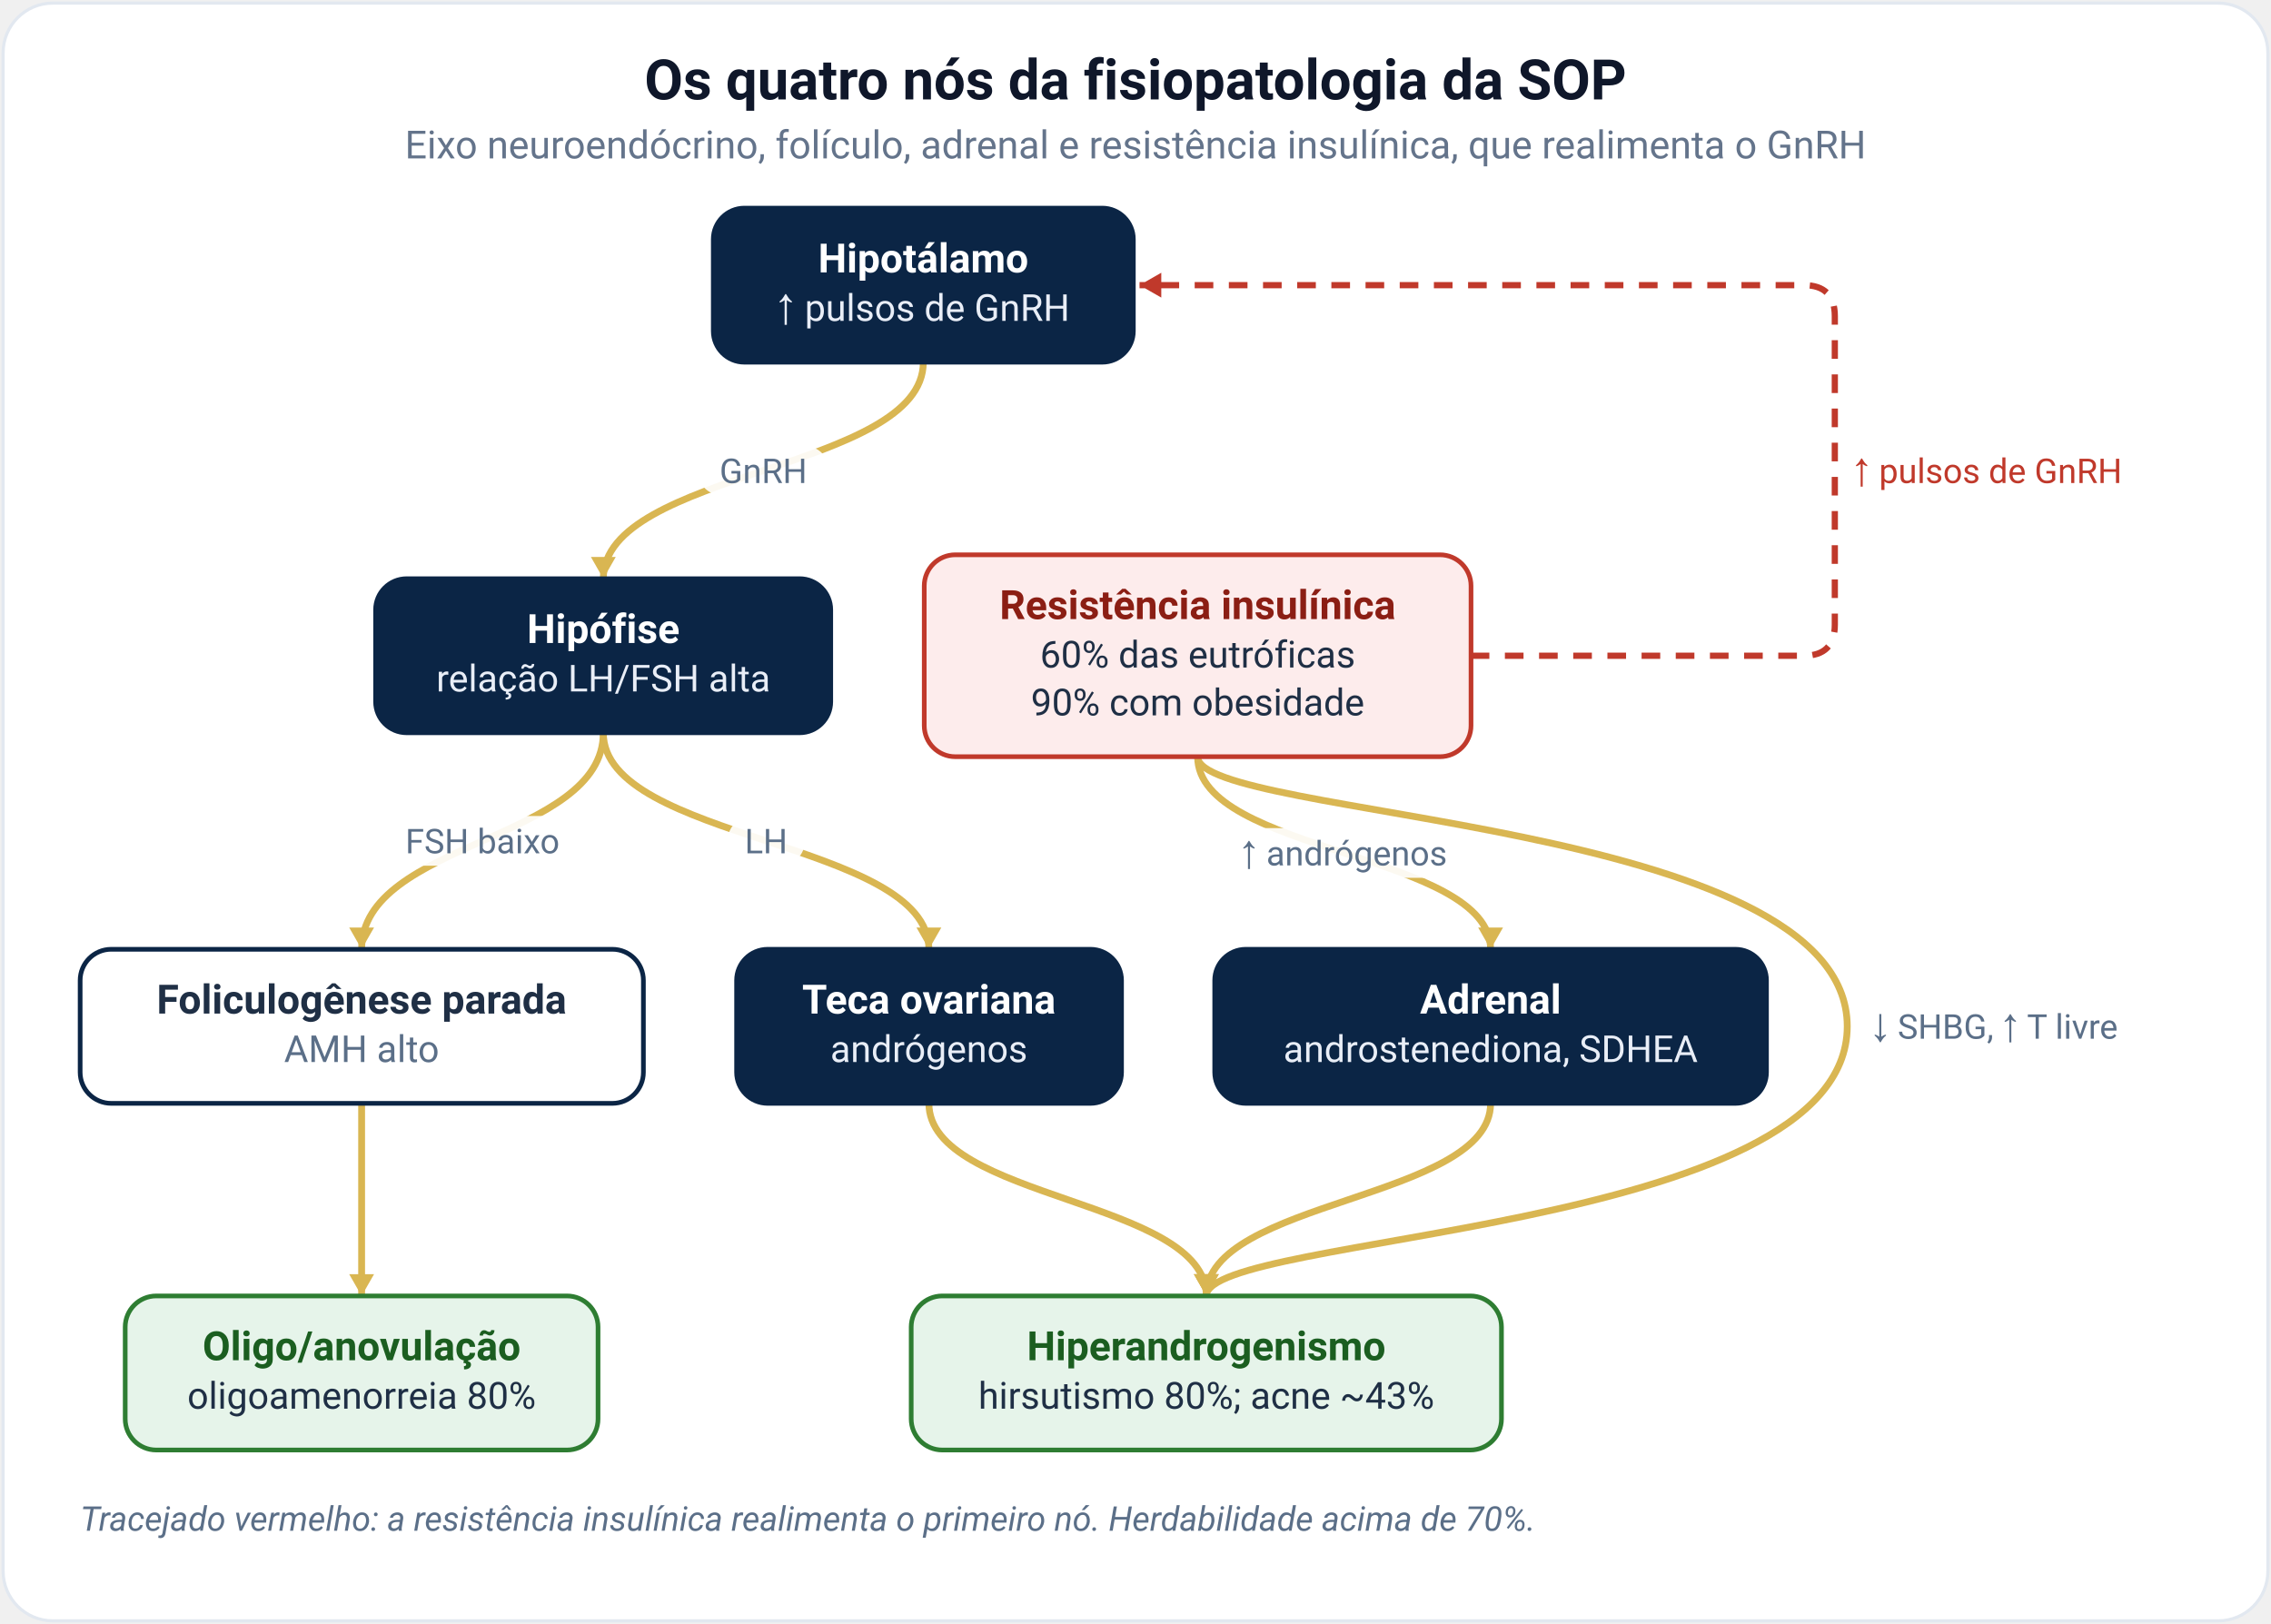
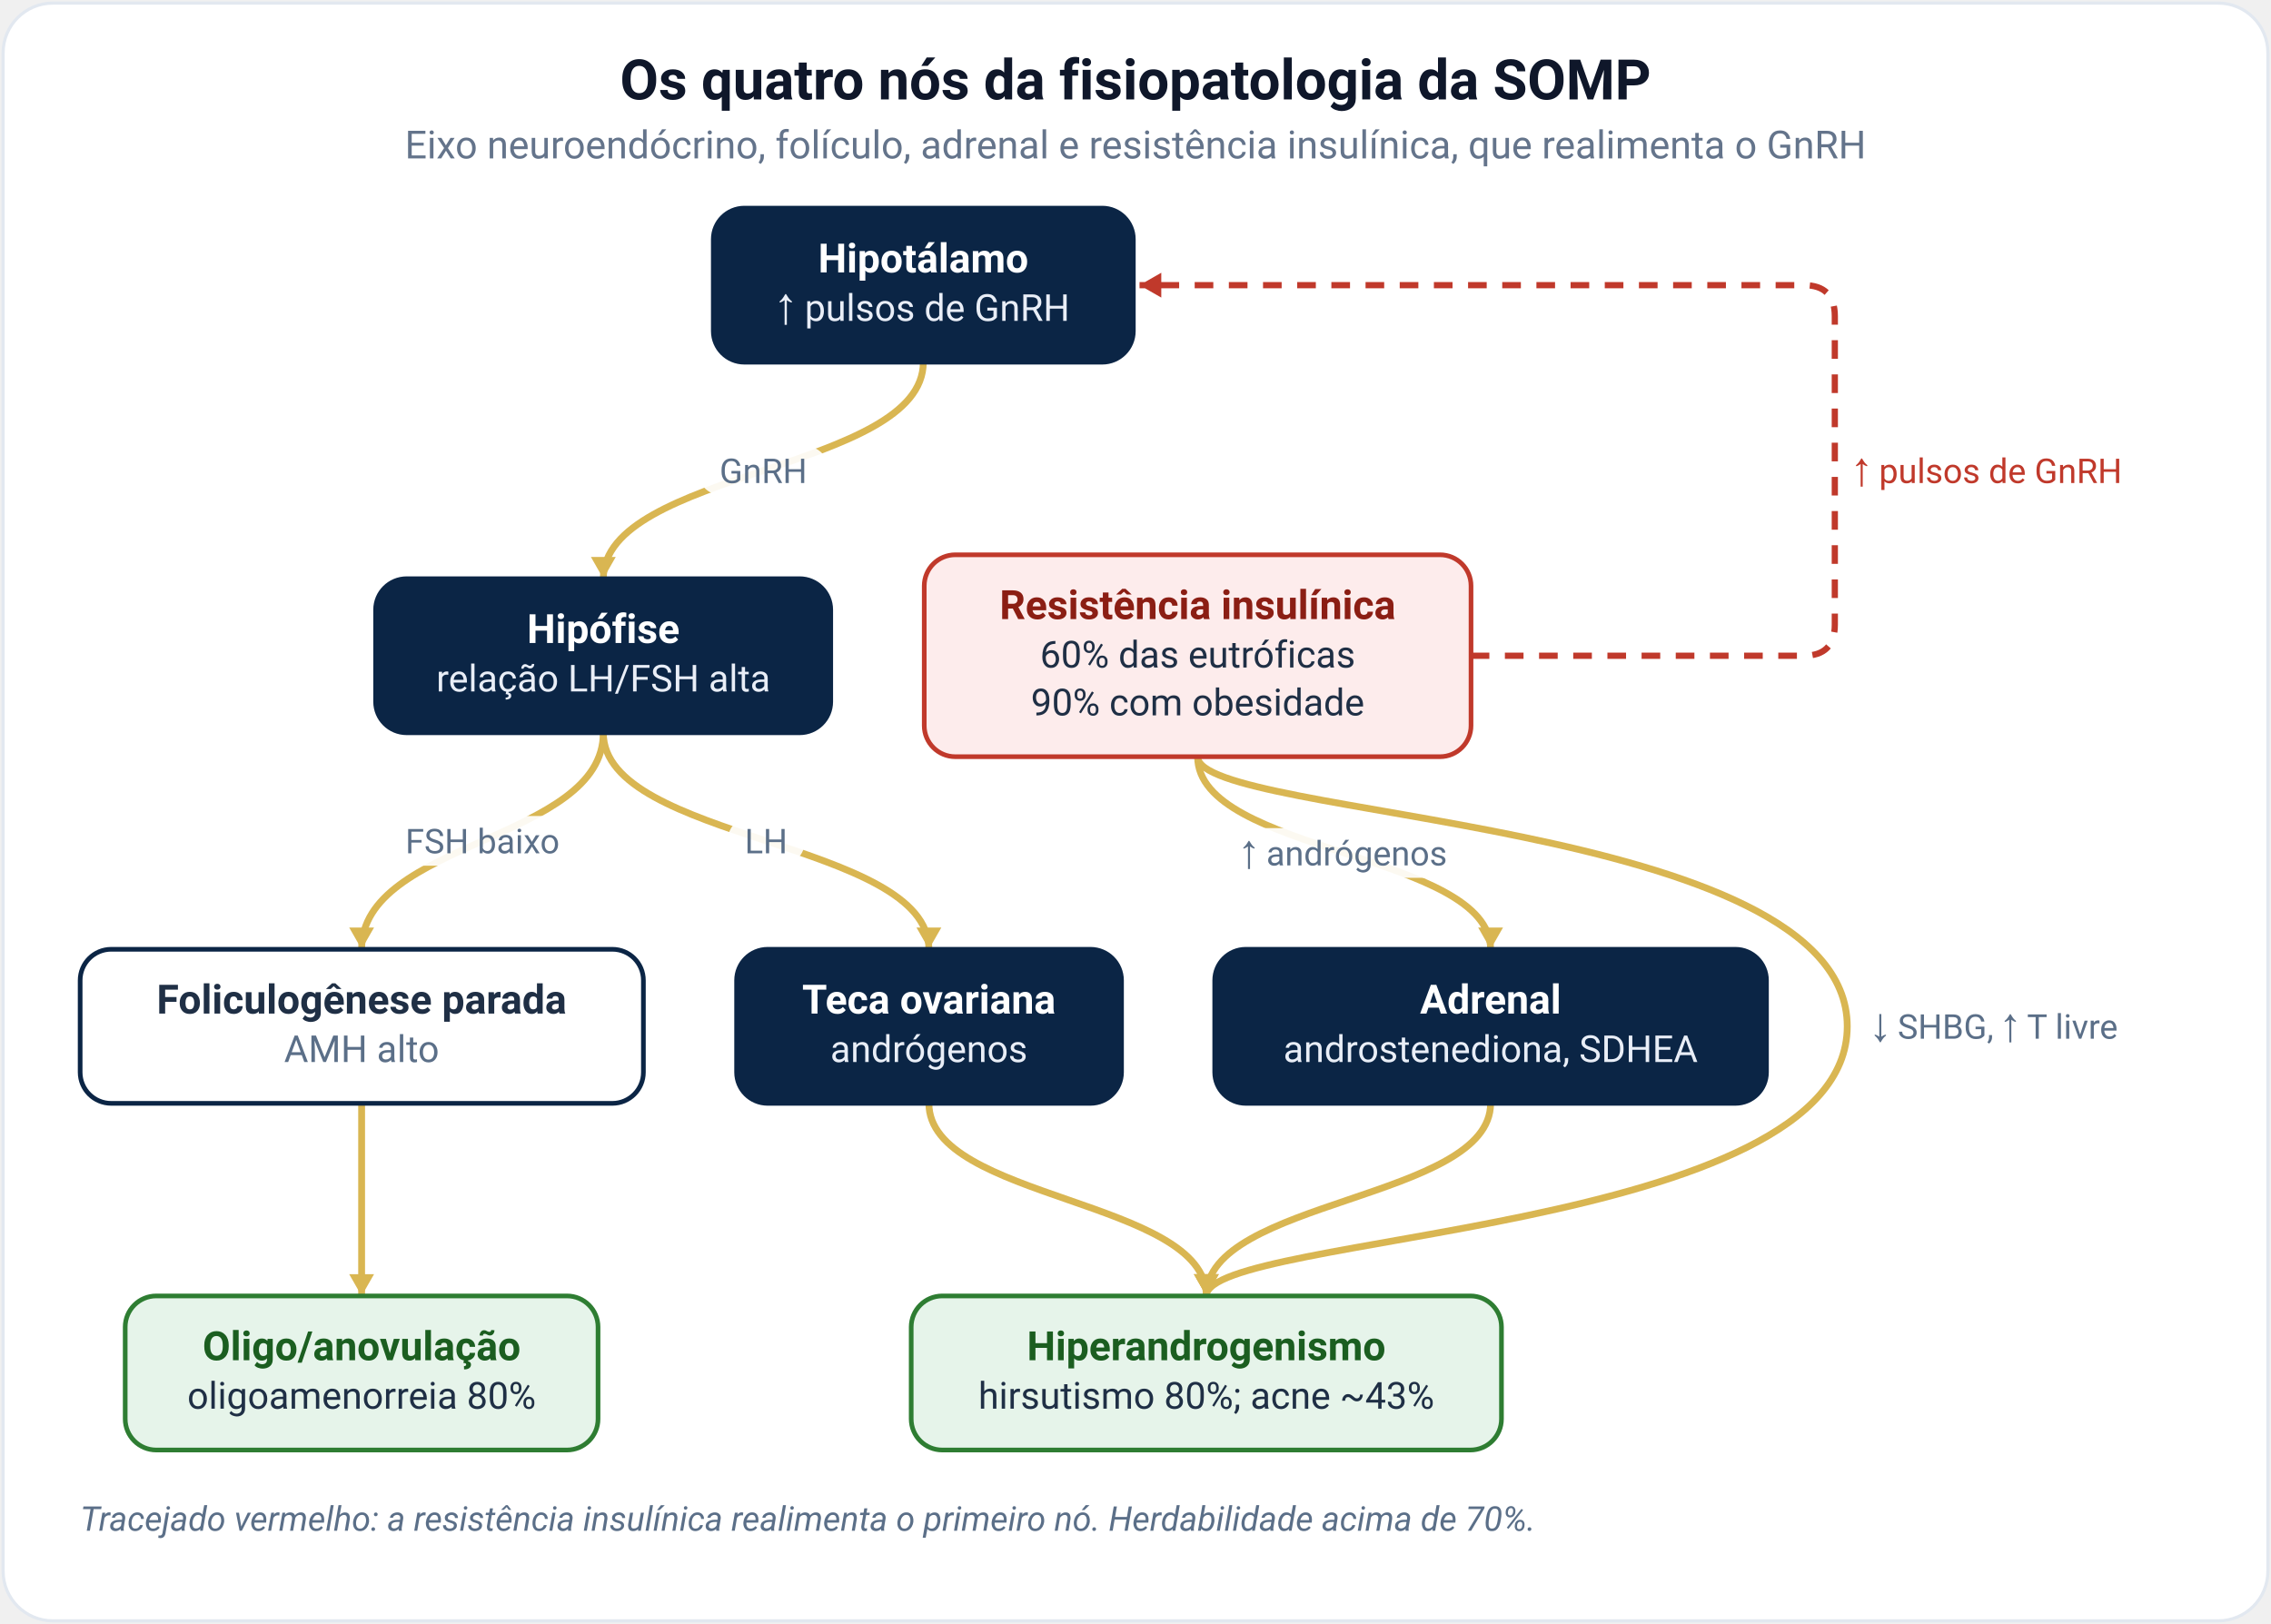
- <svg xmlns="http://www.w3.org/2000/svg" viewBox="0 0 731 522.8" width="731" height="522.8" role="img" aria-label="Os quatro nós da fisiopatologia da SOP">
+ <svg xmlns="http://www.w3.org/2000/svg" viewBox="0 0 731 522.8" width="731" height="522.8" role="img" aria-label="Os quatro nós da fisiopatologia da SOMP">
  <defs>
    <marker id="fisticossop-ag" markerWidth="10" markerHeight="10" refX="8" refY="5" orient="auto" markerUnits="userSpaceOnUse">
      <path d="M1,1 L8,5 L1,9 Z" fill="#d9b652" />
    </marker>
    <marker id="fisticossop-ar" markerWidth="10" markerHeight="10" refX="8" refY="5" orient="auto" markerUnits="userSpaceOnUse">
      <path d="M1,1 L8,5 L1,9 Z" fill="#c0392b" />
    </marker>
    <marker id="fisticossop-as" markerWidth="10" markerHeight="10" refX="8" refY="5" orient="auto" markerUnits="userSpaceOnUse">
      <path d="M1,1 L8,5 L1,9 Z" fill="#5b6f88" />
    </marker>
    <marker id="fisticossop-av" markerWidth="10" markerHeight="10" refX="8" refY="5" orient="auto" markerUnits="userSpaceOnUse">
      <path d="M1,1 L8,5 L1,9 Z" fill="#2e7d32" />
    </marker>
  </defs>
  <rect x="1" y="1" width="729" height="520.8" rx="16" fill="#ffffff" stroke="#e2e8f0" />
-   <text x="365.5" y="32" font-family="-apple-system,'Segoe UI',Roboto,Helvetica,Arial,sans-serif" font-size="18" font-weight="700" fill="#0f172a" text-anchor="middle">Os quatro nós da fisiopatologia da SOP</text>
+   <text x="365.5" y="32" font-family="-apple-system,'Segoe UI',Roboto,Helvetica,Arial,sans-serif" font-size="18" font-weight="700" fill="#0f172a" text-anchor="middle">Os quatro nós da fisiopatologia da SOMP</text>
  <text x="365.5" y="51" font-family="-apple-system,'Segoe UI',Roboto,Helvetica,Arial,sans-serif" font-size="12.5" fill="#64748b" text-anchor="middle">Eixo neuroendócrino, folículo, adrenal e resistência insulínica, que realimenta o GnRH</text>
  <path d="M297.2,116.6 C297.2,151.5 194.2,151.5 194.2,186.3" fill="none" stroke="#d9b652" stroke-width="2.2" marker-end="url(#fisticossop-ag)" />
  <path d="M194.2,235.9 C194.2,270.7 116.4,270.7 116.4,305.6" fill="none" stroke="#d9b652" stroke-width="2.2" marker-end="url(#fisticossop-ag)" />
  <path d="M194.2,235.9 C194.2,270.7 299,270.7 299,305.6" fill="none" stroke="#d9b652" stroke-width="2.2" marker-end="url(#fisticossop-ag)" />
  <path d="M385.5,243.6 C385.5,274.6 479.8,274.6 479.8,305.6" fill="none" stroke="#d9b652" stroke-width="2.2" marker-end="url(#fisticossop-ag)" />
  <path d="M385.5,243.6 C385.5,263.6 594.6,263.6 594.6,330.4 S388.3,397.2 388.3,417.2" fill="none" stroke="#d9b652" stroke-width="2.2" marker-end="url(#fisticossop-ag)" />
  <path d="M116.4,355.2 L116.4,417.2" fill="none" stroke="#d9b652" stroke-width="2.2" marker-end="url(#fisticossop-ag)" />
  <path d="M299,355.2 C299,386.2 388.3,386.2 388.3,417.2" fill="none" stroke="#d9b652" stroke-width="2.2" marker-end="url(#fisticossop-ag)" />
  <path d="M479.8,355.2 C479.8,386.2 388.3,386.2 388.3,417.2" fill="none" stroke="#d9b652" stroke-width="2.2" marker-end="url(#fisticossop-ag)" />
  <path d="M473.4,211.1 H580.6 Q590.6,211.1 590.6,201.1 V101.8 Q590.6,91.8 580.6,91.8 H366.8" fill="none" stroke="#c0392b" stroke-width="2" stroke-dasharray="6 5" marker-end="url(#fisticossop-ar)" />
  <text x="596.6" y="155.5" font-family="-apple-system,'Segoe UI',Roboto,Helvetica,Arial,sans-serif" font-size="11" fill="#c0392b" text-anchor="start" class="lbl">↑ pulsos de GnRH</text>
  <rect x="229.6" y="67" width="135.2" height="49.6" rx="10" fill="#0b2545" stroke="#0b2545" stroke-width="1.5" />
  <text x="297.2" y="87.7" font-family="-apple-system,'Segoe UI',Roboto,Helvetica,Arial,sans-serif" font-size="13" font-weight="700" fill="#ffffff" text-anchor="middle">Hipotálamo</text>
  <text x="297.2" y="103.3" font-family="-apple-system,'Segoe UI',Roboto,Helvetica,Arial,sans-serif" font-size="12" fill="#e9eef7" text-anchor="middle">↑ pulsos de GnRH</text>
  <rect x="120.9" y="186.3" width="146.5" height="49.6" rx="10" fill="#0b2545" stroke="#0b2545" stroke-width="1.5" />
  <text x="194.2" y="207" font-family="-apple-system,'Segoe UI',Roboto,Helvetica,Arial,sans-serif" font-size="13" font-weight="700" fill="#ffffff" text-anchor="middle">Hipófise</text>
  <text x="194.2" y="222.6" font-family="-apple-system,'Segoe UI',Roboto,Helvetica,Arial,sans-serif" font-size="12" fill="#e9eef7" text-anchor="middle">relação LH/FSH alta</text>
  <rect x="297.5" y="178.6" width="176" height="65" rx="10" fill="#fdecec" stroke="#c0392b" stroke-width="1.5" />
  <text x="385.5" y="199.3" font-family="-apple-system,'Segoe UI',Roboto,Helvetica,Arial,sans-serif" font-size="13" font-weight="700" fill="#8b1e14" text-anchor="middle">Resistência insulínica</text>
  <text x="385.5" y="214.9" font-family="-apple-system,'Segoe UI',Roboto,Helvetica,Arial,sans-serif" font-size="12" fill="#1f2f45" text-anchor="middle">60% das eutróficas</text>
  <text x="385.5" y="230.3" font-family="-apple-system,'Segoe UI',Roboto,Helvetica,Arial,sans-serif" font-size="12" fill="#1f2f45" text-anchor="middle">90% com obesidade</text>
  <rect x="25.8" y="305.6" width="181.3" height="49.6" rx="10" fill="#ffffff" stroke="#0b2545" stroke-width="1.5" />
  <text x="116.4" y="326.3" font-family="-apple-system,'Segoe UI',Roboto,Helvetica,Arial,sans-serif" font-size="13" font-weight="700" fill="#1f2f45" text-anchor="middle">Foliculogênese parada</text>
  <text x="116.4" y="341.9" font-family="-apple-system,'Segoe UI',Roboto,Helvetica,Arial,sans-serif" font-size="12" fill="#5b6f88" text-anchor="middle">AMH alto</text>
  <rect x="237.1" y="305.6" width="123.9" height="49.6" rx="10" fill="#0b2545" stroke="#0b2545" stroke-width="1.5" />
  <text x="299" y="326.3" font-family="-apple-system,'Segoe UI',Roboto,Helvetica,Arial,sans-serif" font-size="13" font-weight="700" fill="#ffffff" text-anchor="middle">Teca ovariana</text>
  <text x="299" y="341.9" font-family="-apple-system,'Segoe UI',Roboto,Helvetica,Arial,sans-serif" font-size="12" fill="#e9eef7" text-anchor="middle">andrógenos</text>
  <rect x="391" y="305.6" width="177.6" height="49.6" rx="10" fill="#0b2545" stroke="#0b2545" stroke-width="1.5" />
  <text x="479.8" y="326.3" font-family="-apple-system,'Segoe UI',Roboto,Helvetica,Arial,sans-serif" font-size="13" font-weight="700" fill="#ffffff" text-anchor="middle">Adrenal</text>
  <text x="479.8" y="341.9" font-family="-apple-system,'Segoe UI',Roboto,Helvetica,Arial,sans-serif" font-size="12" fill="#e9eef7" text-anchor="middle">androstenediona, SDHEA</text>
  <rect x="40.3" y="417.2" width="152.2" height="49.6" rx="10" fill="#e6f4ea" stroke="#2e7d32" stroke-width="1.5" />
  <text x="116.4" y="437.9" font-family="-apple-system,'Segoe UI',Roboto,Helvetica,Arial,sans-serif" font-size="13" font-weight="700" fill="#1b5e20" text-anchor="middle">Oligo/anovulação</text>
  <text x="116.4" y="453.5" font-family="-apple-system,'Segoe UI',Roboto,Helvetica,Arial,sans-serif" font-size="12" fill="#1f2f45" text-anchor="middle">oligoamenorreia 80%</text>
  <rect x="293.3" y="417.2" width="190" height="49.6" rx="10" fill="#e6f4ea" stroke="#2e7d32" stroke-width="1.5" />
  <text x="388.3" y="437.9" font-family="-apple-system,'Segoe UI',Roboto,Helvetica,Arial,sans-serif" font-size="13" font-weight="700" fill="#1b5e20" text-anchor="middle">Hiperandrogenismo</text>
  <text x="388.3" y="453.5" font-family="-apple-system,'Segoe UI',Roboto,Helvetica,Arial,sans-serif" font-size="12" fill="#1f2f45" text-anchor="middle">hirsutismo 80%; acne ~43%</text>
  <rect x="224.5" y="143.5" width="42.4" height="16" rx="8" fill="#ffffff" fill-opacity=".92" />
  <text x="245.7" y="155.5" font-family="-apple-system,'Segoe UI',Roboto,Helvetica,Arial,sans-serif" font-size="11" fill="#5b6f88" text-anchor="middle" class="lbl">GnRH</text>
  <rect x="123.1" y="262.7" width="64.4" height="16" rx="8" fill="#ffffff" fill-opacity=".92" />
  <text x="155.3" y="274.7" font-family="-apple-system,'Segoe UI',Roboto,Helvetica,Arial,sans-serif" font-size="11" fill="#5b6f88" text-anchor="middle" class="lbl">FSH baixo</text>
  <rect x="234.2" y="262.7" width="24.9" height="16" rx="8" fill="#ffffff" fill-opacity=".92" />
  <text x="246.6" y="274.7" font-family="-apple-system,'Segoe UI',Roboto,Helvetica,Arial,sans-serif" font-size="11" fill="#5b6f88" text-anchor="middle" class="lbl">LH</text>
  <rect x="392.3" y="266.6" width="80.6" height="16" rx="8" fill="#ffffff" fill-opacity=".92" />
  <text x="432.6" y="278.6" font-family="-apple-system,'Segoe UI',Roboto,Helvetica,Arial,sans-serif" font-size="11" fill="#5b6f88" text-anchor="middle" class="lbl">↑ andrógenos</text>
  <rect x="597.6" y="322.4" width="99.4" height="16" rx="8" fill="#ffffff" fill-opacity=".92" />
  <text x="602.6" y="334.4" font-family="-apple-system,'Segoe UI',Roboto,Helvetica,Arial,sans-serif" font-size="11" fill="#5b6f88" text-anchor="start" class="lbl">↓ SHBG, ↑ T livre</text>
  <text x="25.8" y="492.8" font-family="-apple-system,'Segoe UI',Roboto,Helvetica,Arial,sans-serif" font-size="11" font-style="italic" fill="#5b6f88" text-anchor="start">Tracejado vermelho: a resistência insulínica realimenta o primeiro nó. Herdabilidade acima de 70%.</text>
</svg>
